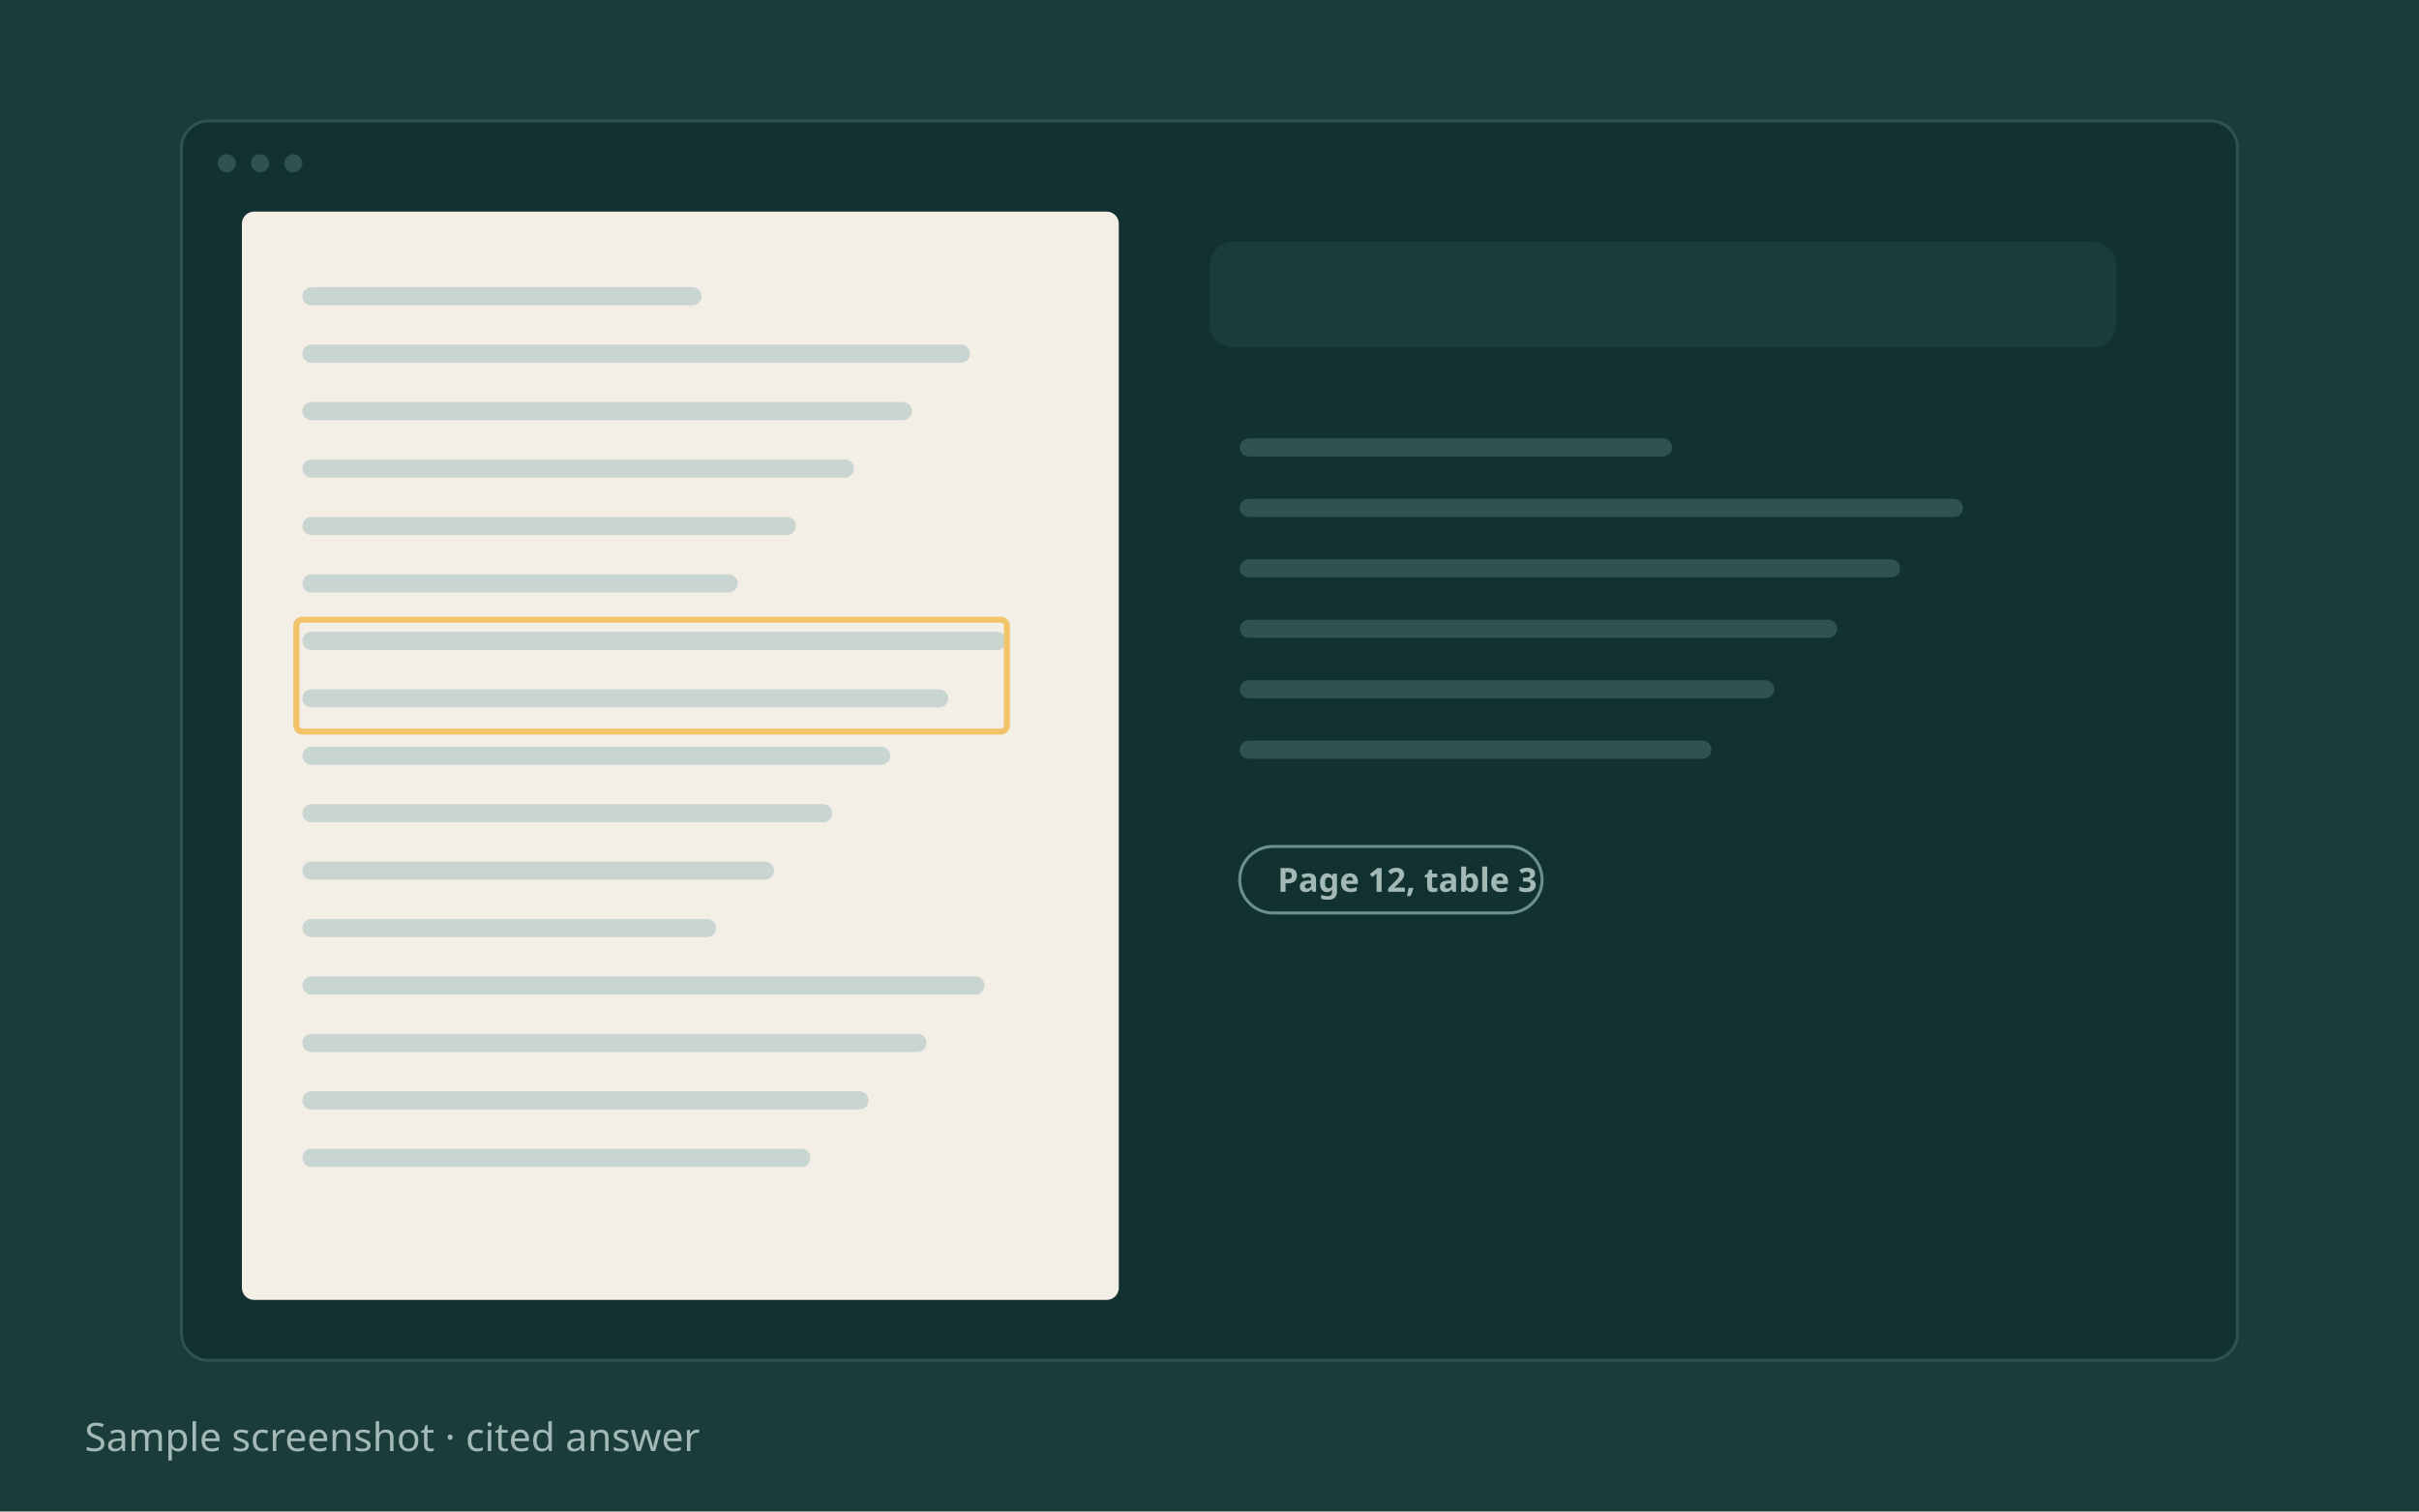
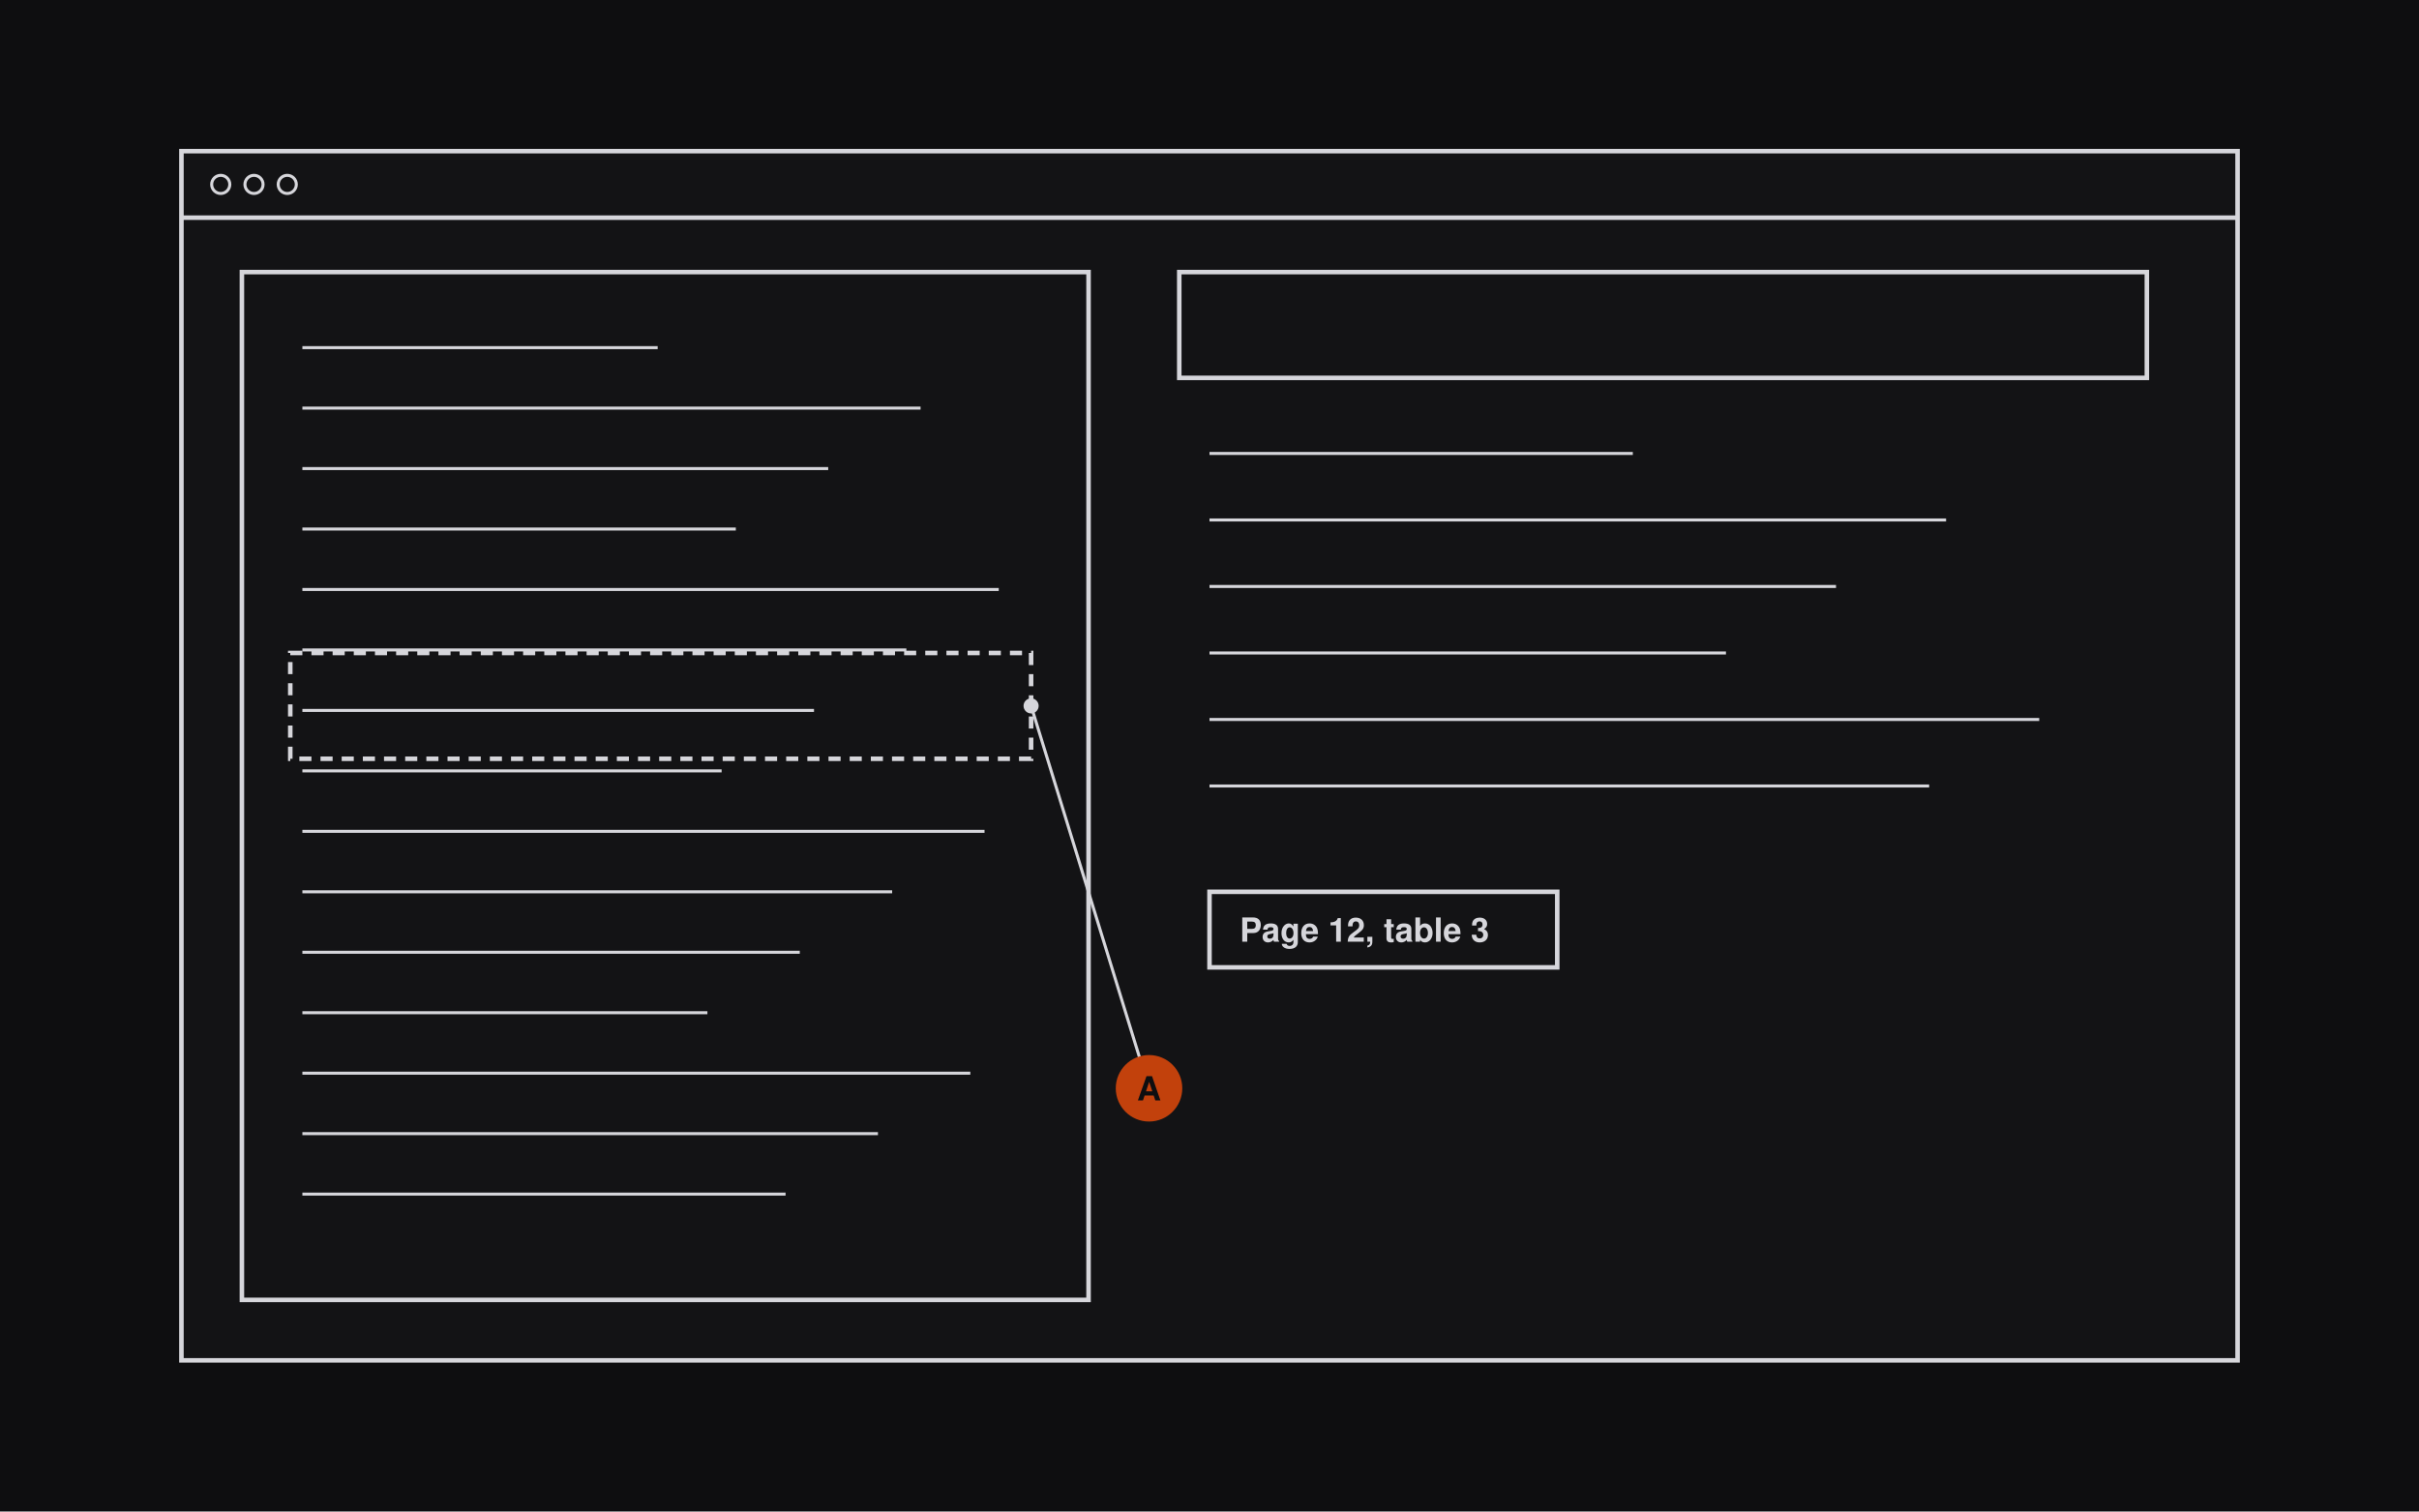
<svg xmlns="http://www.w3.org/2000/svg" viewBox="0 0 1600 1000" width="1600" height="1000">
-   <rect x="0" y="0" width="1600" height="1000" rx="0" fill="#1a3c3b" />
-   <rect x="120" y="80" width="1360" height="820" rx="18" fill="#123131" stroke="#2e5351" stroke-width="2" />
-   <circle cx="150" cy="108" r="6" fill="#2e5351" />
-   <circle cx="172" cy="108" r="6" fill="#2e5351" />
-   <circle cx="194" cy="108" r="6" fill="#2e5351" />
-   <rect x="160" y="140" width="580" height="720" rx="8" fill="#f3eee6" />
-   <rect x="200" y="190" width="264" height="12" rx="6" fill="#c9d5d1" />
-   <rect x="200" y="228" width="441.6" height="12" rx="6" fill="#c9d5d1" />
-   <rect x="200" y="266" width="403.2" height="12" rx="6" fill="#c9d5d1" />
-   <rect x="200" y="304" width="364.8" height="12" rx="6" fill="#c9d5d1" />
-   <rect x="200" y="342" width="326.4" height="12" rx="6" fill="#c9d5d1" />
-   <rect x="200" y="380" width="288" height="12" rx="6" fill="#c9d5d1" />
-   <rect x="200" y="418" width="465.6" height="12" rx="6" fill="#c9d5d1" />
-   <rect x="200" y="456" width="427.2" height="12" rx="6" fill="#c9d5d1" />
-   <rect x="200" y="494" width="388.8" height="12" rx="6" fill="#c9d5d1" />
-   <rect x="200" y="532" width="350.4" height="12" rx="6" fill="#c9d5d1" />
-   <rect x="200" y="570" width="312" height="12" rx="6" fill="#c9d5d1" />
-   <rect x="200" y="608" width="273.6" height="12" rx="6" fill="#c9d5d1" />
-   <rect x="200" y="646" width="451.2" height="12" rx="6" fill="#c9d5d1" />
-   <rect x="200" y="684" width="412.8" height="12" rx="6" fill="#c9d5d1" />
-   <rect x="200" y="722" width="374.4" height="12" rx="6" fill="#c9d5d1" />
-   <rect x="200" y="760" width="336" height="12" rx="6" fill="#c9d5d1" />
-   <rect x="196" y="410" width="470" height="74" rx="4" fill="none" stroke="#f1c46b" stroke-width="4" />
-   <rect x="800" y="160" width="600" height="70" rx="16" fill="#1a3c3b" />
-   <rect x="820" y="290" width="286" height="12" rx="6" fill="#2e5351" />
-   <rect x="820" y="330" width="478.4" height="12" rx="6" fill="#2e5351" />
-   <rect x="820" y="370" width="436.8" height="12" rx="6" fill="#2e5351" />
-   <rect x="820" y="410" width="395.2" height="12" rx="6" fill="#2e5351" />
-   <rect x="820" y="450" width="353.6" height="12" rx="6" fill="#2e5351" />
-   <rect x="820" y="490" width="312" height="12" rx="6" fill="#2e5351" />
-   <rect x="820" y="560" width="200" height="44" rx="22" fill="#123131" stroke="#6a918d" stroke-width="2" />
-   <text x="845" y="590" font-family="system-ui, sans-serif" font-size="22" font-weight="560" fill="#a3b9b5">Page 12, table 3</text>
-   <text x="56" y="960" font-family="system-ui, sans-serif" font-size="26" font-weight="520" fill="#a3b9b5">Sample screenshot · cited answer</text>
+   <rect width="1600" height="1000" fill="#0e0e10" />
+   <rect x="120" y="100" width="1360" height="800" fill="#131315" stroke="#d6d6db" stroke-width="3" />
+   <line x1="120" y1="144" x2="1480" y2="144" stroke="#d6d6db" stroke-width="3" />
+   <circle cx="146" cy="122" r="6" fill="none" stroke="#d6d6db" stroke-width="2" />
+   <circle cx="168" cy="122" r="6" fill="none" stroke="#d6d6db" stroke-width="2" />
+   <circle cx="190" cy="122" r="6" fill="none" stroke="#d6d6db" stroke-width="2" />
+   <rect x="160" y="180" width="560" height="680" fill="#131315" stroke="#d6d6db" stroke-width="3" />
+   <line x1="200" y1="230" x2="435" y2="230" stroke="#d6d6db" stroke-width="2" />
+   <line x1="200" y1="270" x2="608.9" y2="270" stroke="#d6d6db" stroke-width="2" />
+   <line x1="200" y1="310" x2="547.8" y2="310" stroke="#d6d6db" stroke-width="2" />
+   <line x1="200" y1="350" x2="486.7" y2="350" stroke="#d6d6db" stroke-width="2" />
+   <line x1="200" y1="390" x2="660.6" y2="390" stroke="#d6d6db" stroke-width="2" />
+   <line x1="200" y1="430" x2="599.5" y2="430" stroke="#d6d6db" stroke-width="2" />
+   <line x1="200" y1="470" x2="538.4" y2="470" stroke="#d6d6db" stroke-width="2" />
+   <line x1="200" y1="510" x2="477.3" y2="510" stroke="#d6d6db" stroke-width="2" />
+   <line x1="200" y1="550" x2="651.2" y2="550" stroke="#d6d6db" stroke-width="2" />
+   <line x1="200" y1="590" x2="590.1" y2="590" stroke="#d6d6db" stroke-width="2" />
+   <line x1="200" y1="630" x2="529" y2="630" stroke="#d6d6db" stroke-width="2" />
+   <line x1="200" y1="670" x2="467.9" y2="670" stroke="#d6d6db" stroke-width="2" />
+   <line x1="200" y1="710" x2="641.8" y2="710" stroke="#d6d6db" stroke-width="2" />
+   <line x1="200" y1="750" x2="580.7" y2="750" stroke="#d6d6db" stroke-width="2" />
+   <line x1="200" y1="790" x2="519.6" y2="790" stroke="#d6d6db" stroke-width="2" />
+   <rect x="192" y="432" width="490" height="70" stroke="#d6d6db" stroke-width="3" fill="none" stroke-dasharray="8 6" />
+   <rect x="780" y="180" width="640" height="70" fill="#131315" stroke="#d6d6db" stroke-width="3" />
+   <line x1="800" y1="300" x2="1080" y2="300" stroke="#d6d6db" stroke-width="2" />
+   <line x1="800" y1="344" x2="1287.2" y2="344" stroke="#d6d6db" stroke-width="2" />
+   <line x1="800" y1="388" x2="1214.4" y2="388" stroke="#d6d6db" stroke-width="2" />
+   <line x1="800" y1="432" x2="1141.6" y2="432" stroke="#d6d6db" stroke-width="2" />
+   <line x1="800" y1="476" x2="1348.8" y2="476" stroke="#d6d6db" stroke-width="2" />
+   <line x1="800" y1="520" x2="1276" y2="520" stroke="#d6d6db" stroke-width="2" />
+   <rect x="800" y="590" width="230" height="50" fill="#131315" stroke="#d6d6db" stroke-width="3" />
+   <text x="820" y="623" font-family="Archivo, Helvetica, Arial, sans-serif" font-size="22" font-weight="600" fill="#d6d6db">Page 12, table 3</text>
+   <line x1="682" y1="467" x2="760" y2="720" stroke="#d6d6db" stroke-width="2" />
+   <circle cx="682" cy="467" r="5" fill="#d6d6db" />
+   <circle cx="760" cy="720" r="22" fill="#c2410c" />
+   <text x="760" y="728" text-anchor="middle" font-family="Archivo, Helvetica, Arial, sans-serif" font-size="22" font-weight="700" fill="#0e0e10">A</text>
</svg>
